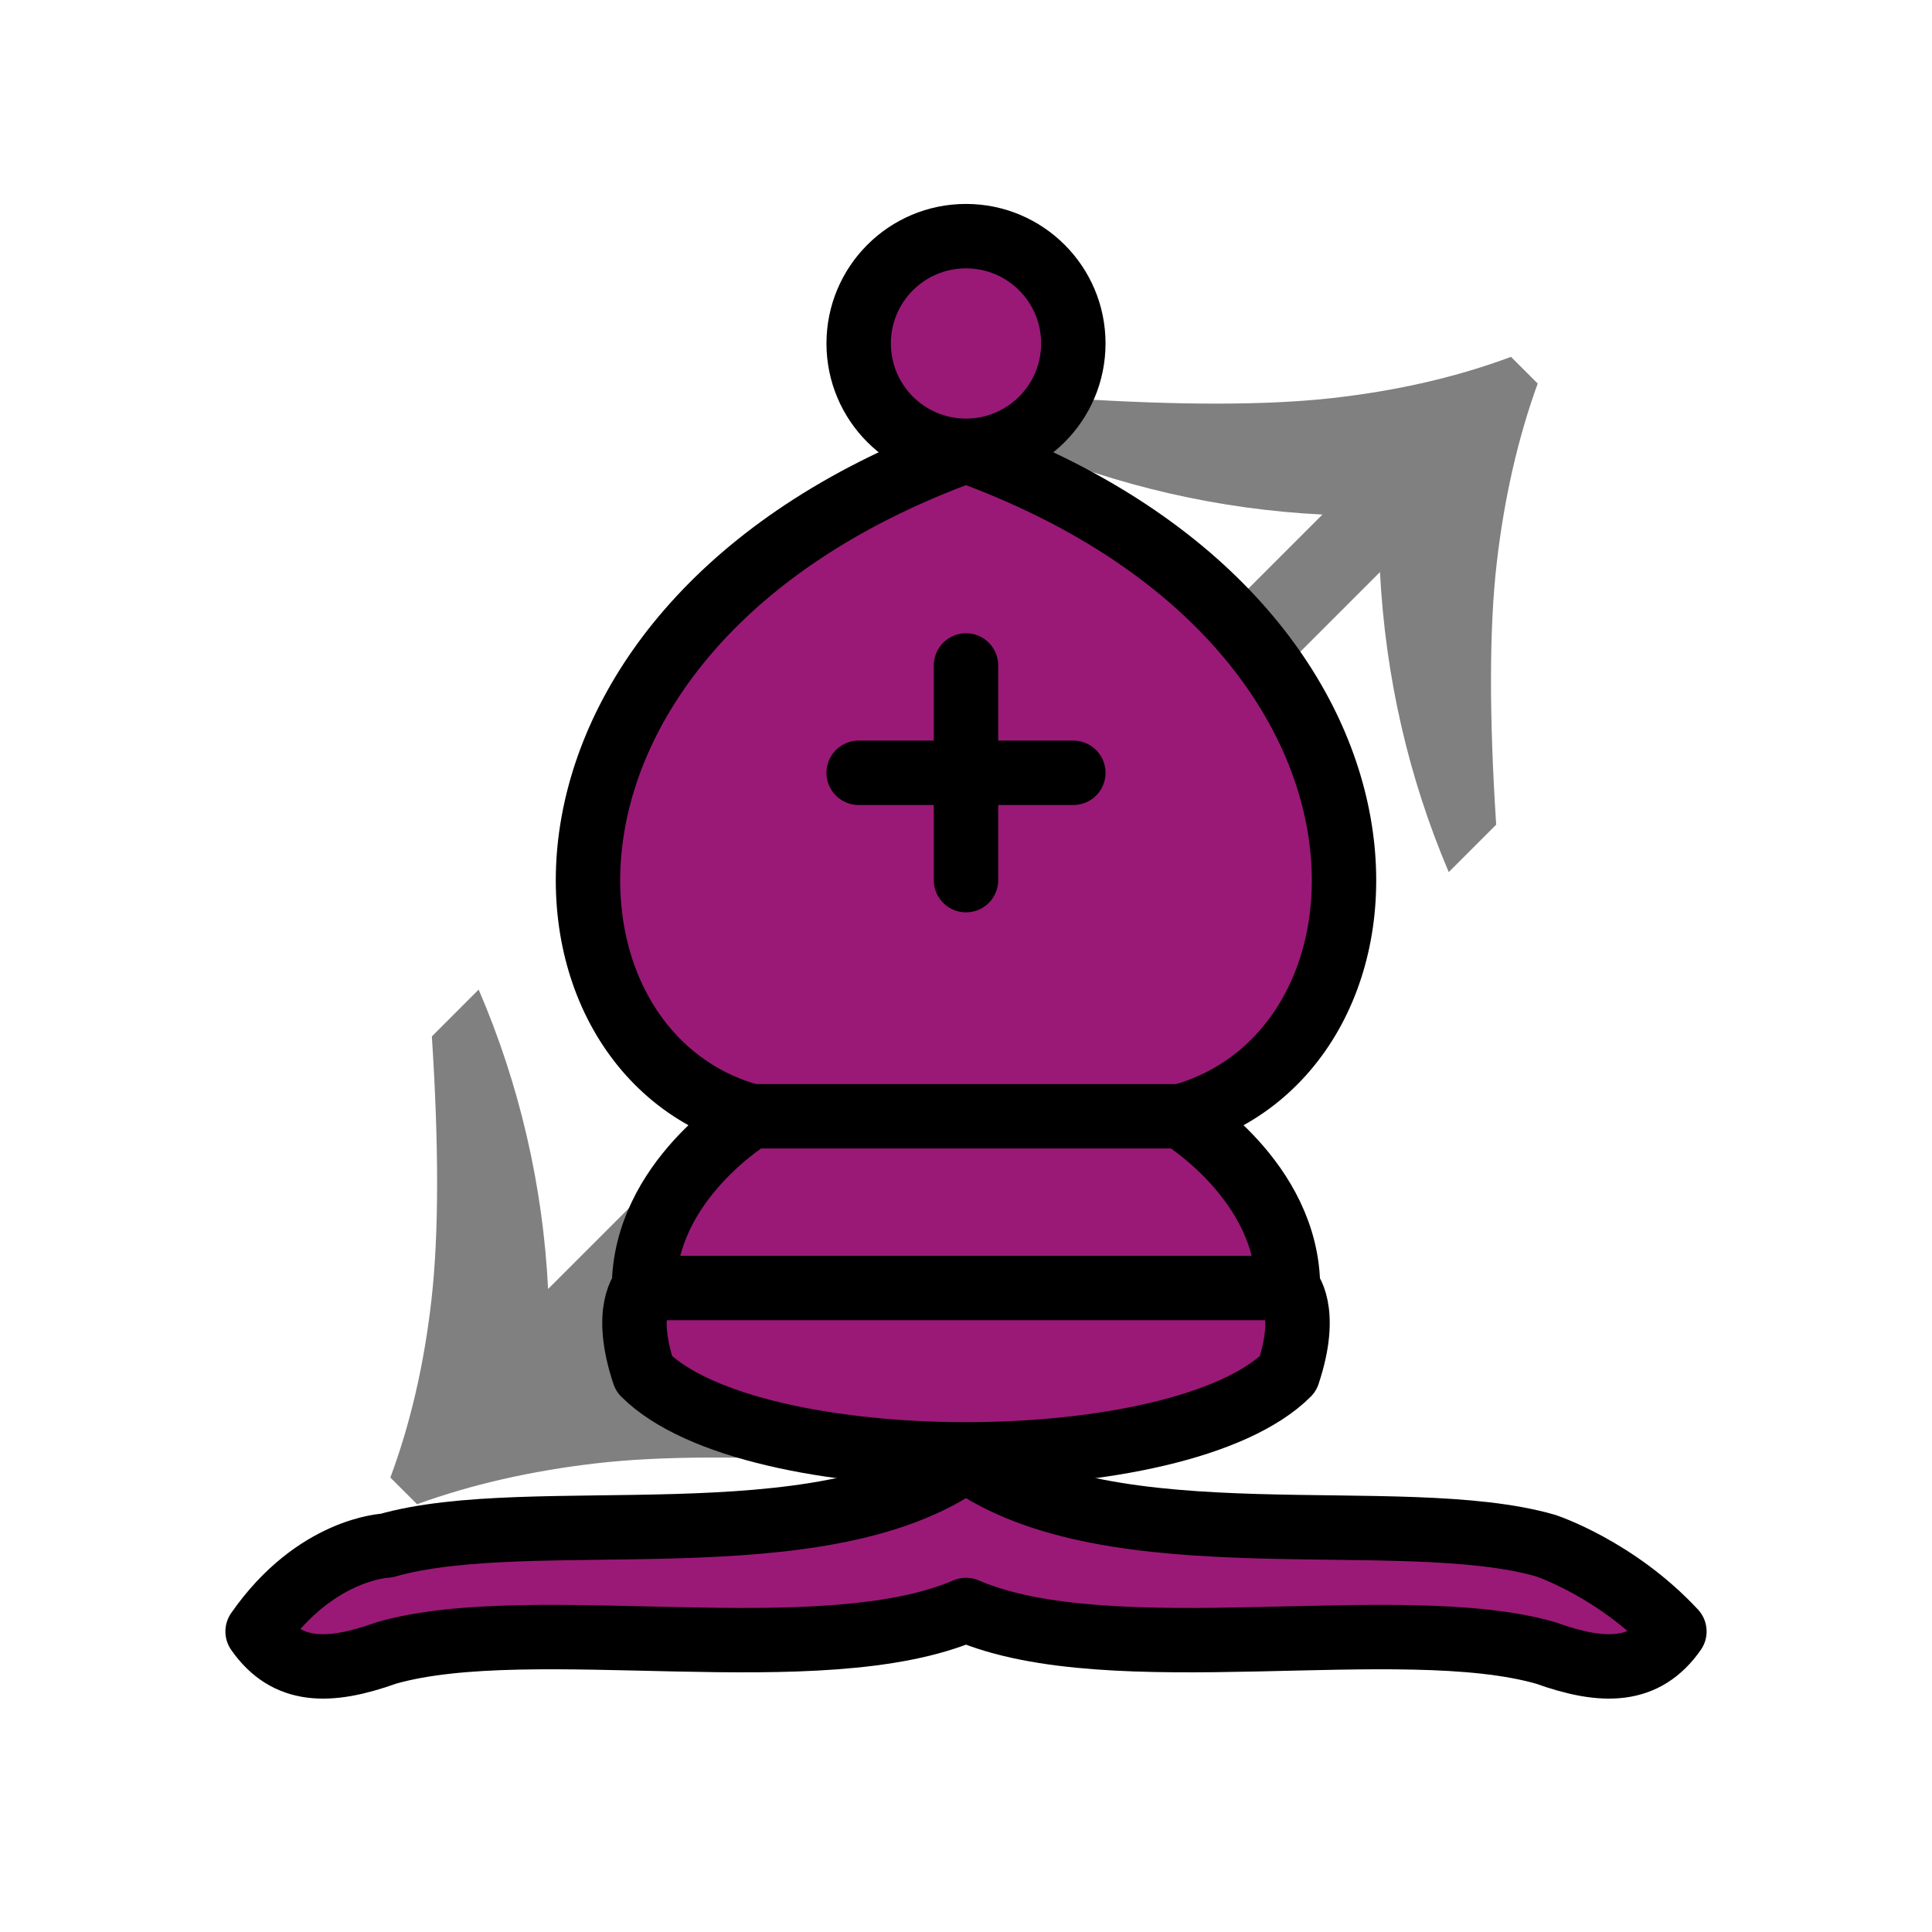
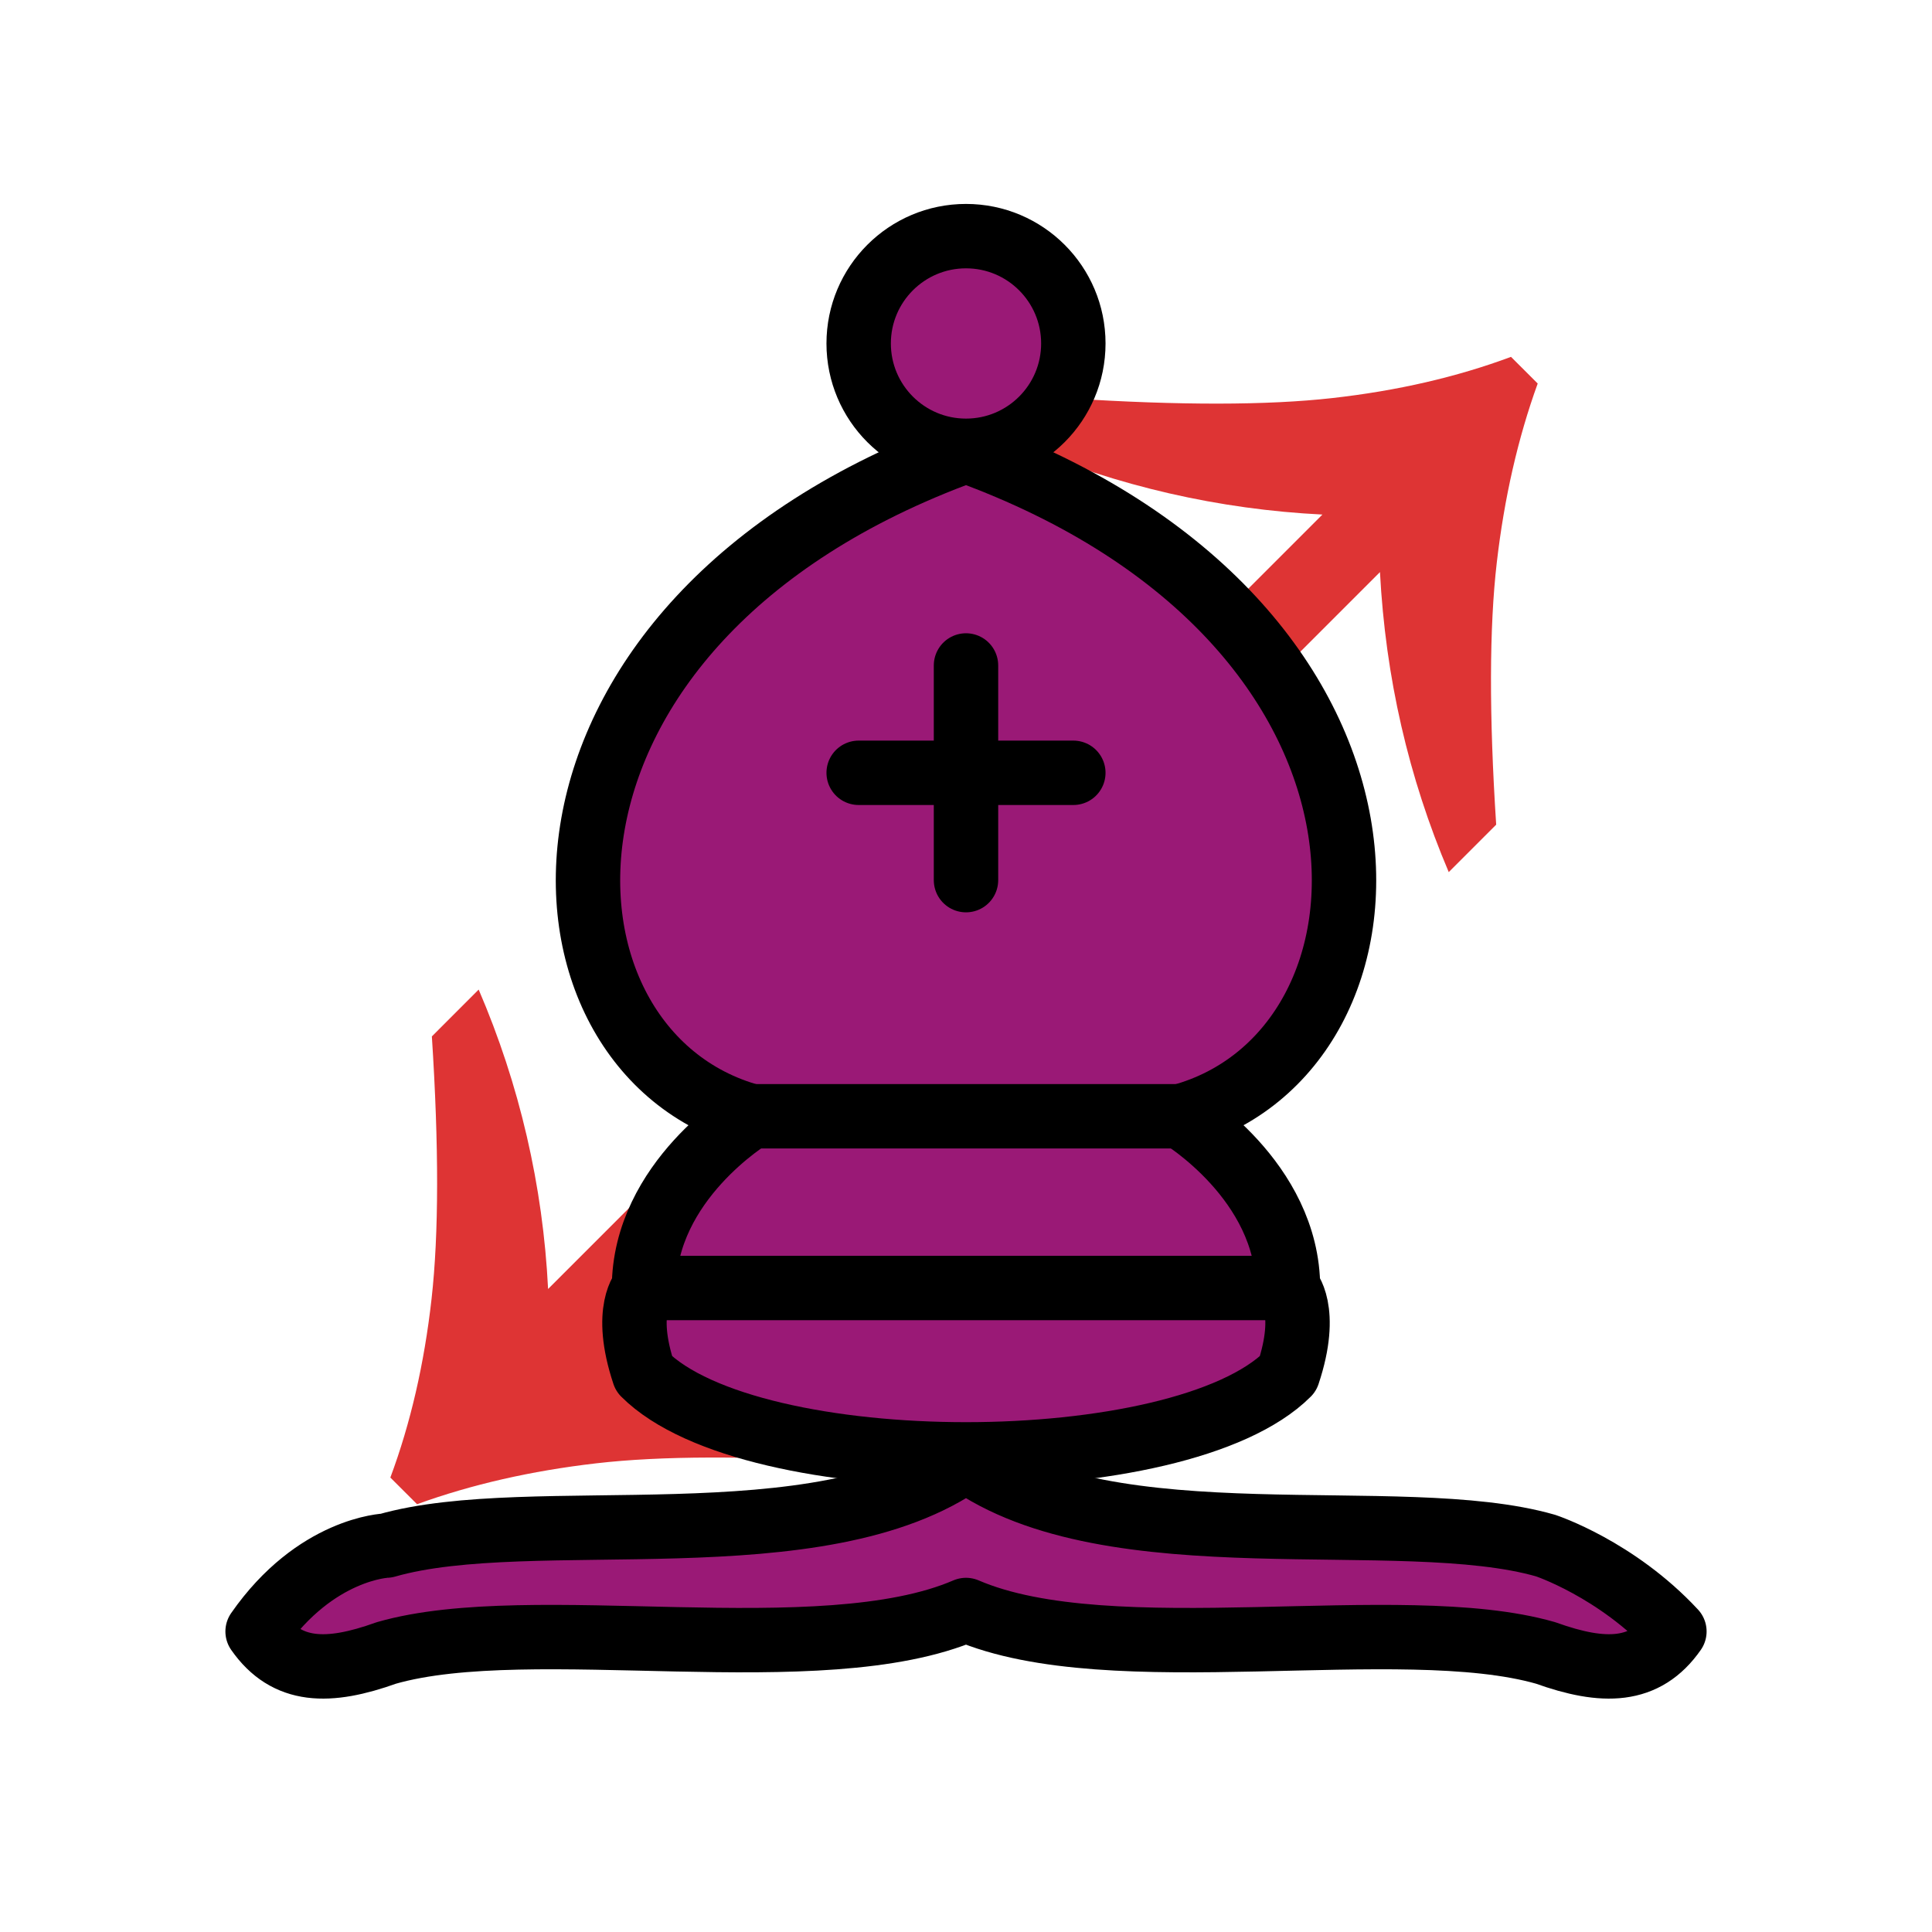
<svg xmlns="http://www.w3.org/2000/svg" width="45" height="45" id="svg3128" version="1.0">
  <defs id="defs3130">
    </defs>
  <g id="layer1" style="display: inline;">
-     <path d="m 35.194,8.312 0.622,0.621 c -0.46,1.27 -0.778,2.661 -0.953,4.171 -0.175,1.51 -0.18,3.545 -0.014,6.104 l -1.105,1.105 c -0.939,-2.21 -1.473,-4.539 -1.602,-6.988 l -18.037,18.038 a 20.156,20.156 0 0 1 6.975,1.616 l -1.091,1.09 c -2.56,-0.165 -4.595,-0.16 -6.105,0.015 -1.51,0.175 -2.9,0.492 -4.17,0.952 l -0.622,-0.621 c 0.47,-1.261 0.79,-2.65 0.96,-4.164 0.17,-1.515 0.172,-3.552 0.007,-6.111 l 1.09,-1.091 a 20.157,20.157 0 0 1 1.617,6.974 l 18.036,-18.038 a 20.478,20.478 0 0 1 -6.988,-1.602 l 1.105,-1.104 c 2.56,0.165 4.597,0.163 6.111,-0.007 1.515,-0.17 2.903,-0.49 4.164,-0.96 z" id="path5521" style="fill:#808080;fill-opacity:1" />
+     <path d="m 35.194,8.312 0.622,0.621 c -0.46,1.27 -0.778,2.661 -0.953,4.171 -0.175,1.51 -0.18,3.545 -0.014,6.104 l -1.105,1.105 c -0.939,-2.21 -1.473,-4.539 -1.602,-6.988 l -18.037,18.038 a 20.156,20.156 0 0 1 6.975,1.616 l -1.091,1.09 c -2.56,-0.165 -4.595,-0.16 -6.105,0.015 -1.51,0.175 -2.9,0.492 -4.17,0.952 l -0.622,-0.621 c 0.47,-1.261 0.79,-2.65 0.96,-4.164 0.17,-1.515 0.172,-3.552 0.007,-6.111 l 1.09,-1.091 a 20.157,20.157 0 0 1 1.617,6.974 l 18.036,-18.038 a 20.478,20.478 0 0 1 -6.988,-1.602 l 1.105,-1.104 c 2.56,0.165 4.597,0.163 6.111,-0.007 1.515,-0.17 2.903,-0.49 4.164,-0.96 z" id="path5521" style="fill:#de3434;fill-opacity:1" />
    <path style="fill:#9a1976;fill-opacity:1;fill-rule:evenodd;stroke:black;stroke-width:1.5;stroke-linecap:butt;stroke-linejoin:round;stroke-miterlimit:4;stroke-dasharray:none;stroke-opacity:1" d="M 9,36 C 12.385,35.028 19.115,36.431 22.5,34 C 25.885,36.431 32.615,35.028 36,36 C 36,36 37.646,36.542 39,38 C 38.323,38.972 37.354,38.986 36,38.5 C 32.615,37.528 25.885,38.958 22.5,37.5 C 19.115,38.958 12.385,37.528 9,38.5 C 7.646,38.986 6.677,38.972 6,38 C 7.354,36.055 9,36 9,36 z " id="path4582" />
    <path style="fill:#9a1976;fill-opacity:1;fill-rule:evenodd;stroke:black;stroke-width:1.5;stroke-linecap:butt;stroke-linejoin:round;stroke-miterlimit:4;stroke-dasharray:none;stroke-opacity:1" d="M 15,32 C 17.5,34.5 27.5,34.5 30,32 C 30.5,30.5 30,30 30,30 C 30,27.5 27.5,26 27.5,26 C 33,24.5 33.5,14.5 22.5,10.5 C 11.5,14.5 12,24.5 17.5,26 C 17.5,26 15,27.5 15,30 C 15,30 14.5,30.5 15,32 z " id="path4584" />
    <path style="opacity:1;fill:#9a1976;fill-opacity:1;stroke:black;stroke-width:1.5;stroke-linecap:butt;stroke-linejoin:round;stroke-miterlimit:4;stroke-dasharray:none;stroke-opacity:1" id="path4586" d="M 25 10 A 2.5 2.5 0 1 1  20,10 A 2.5 2.5 0 1 1  25 10 z" transform="translate(0, -2)" />
    <path style="fill: none; fill-opacity: 0.75; fill-rule: evenodd; stroke: black; stroke-width: 1.5; stroke-linecap: butt; stroke-linejoin: miter; stroke-miterlimit: 4; stroke-dasharray: none; stroke-opacity: 1;" d="M 17.5,26 L 27.5,26" id="path4588" />
    <path style="fill: none; fill-opacity: 0.75; fill-rule: evenodd; stroke: black; stroke-width: 1.5; stroke-linecap: butt; stroke-linejoin: miter; stroke-miterlimit: 4; stroke-dasharray: none; stroke-opacity: 1;" d="M 15,30 L 30,30" id="path4590" />
    <path style="fill: none; fill-opacity: 0.75; fill-rule: evenodd; stroke: black; stroke-width: 1.5; stroke-linecap: round; stroke-linejoin: miter; stroke-miterlimit: 4; stroke-dasharray: none; stroke-opacity: 1;" d="M 22.5,15.5 L 22.5,20.5" id="path4592" />
    <path style="fill: none; fill-opacity: 0.75; fill-rule: evenodd; stroke: black; stroke-width: 1.5; stroke-linecap: round; stroke-linejoin: miter; stroke-miterlimit: 4; stroke-dasharray: none; stroke-opacity: 1;" d="M 20,18 L 25,18" id="path4594" />
  </g>
  <g id="layer2" style="display: inline;" />
</svg>
